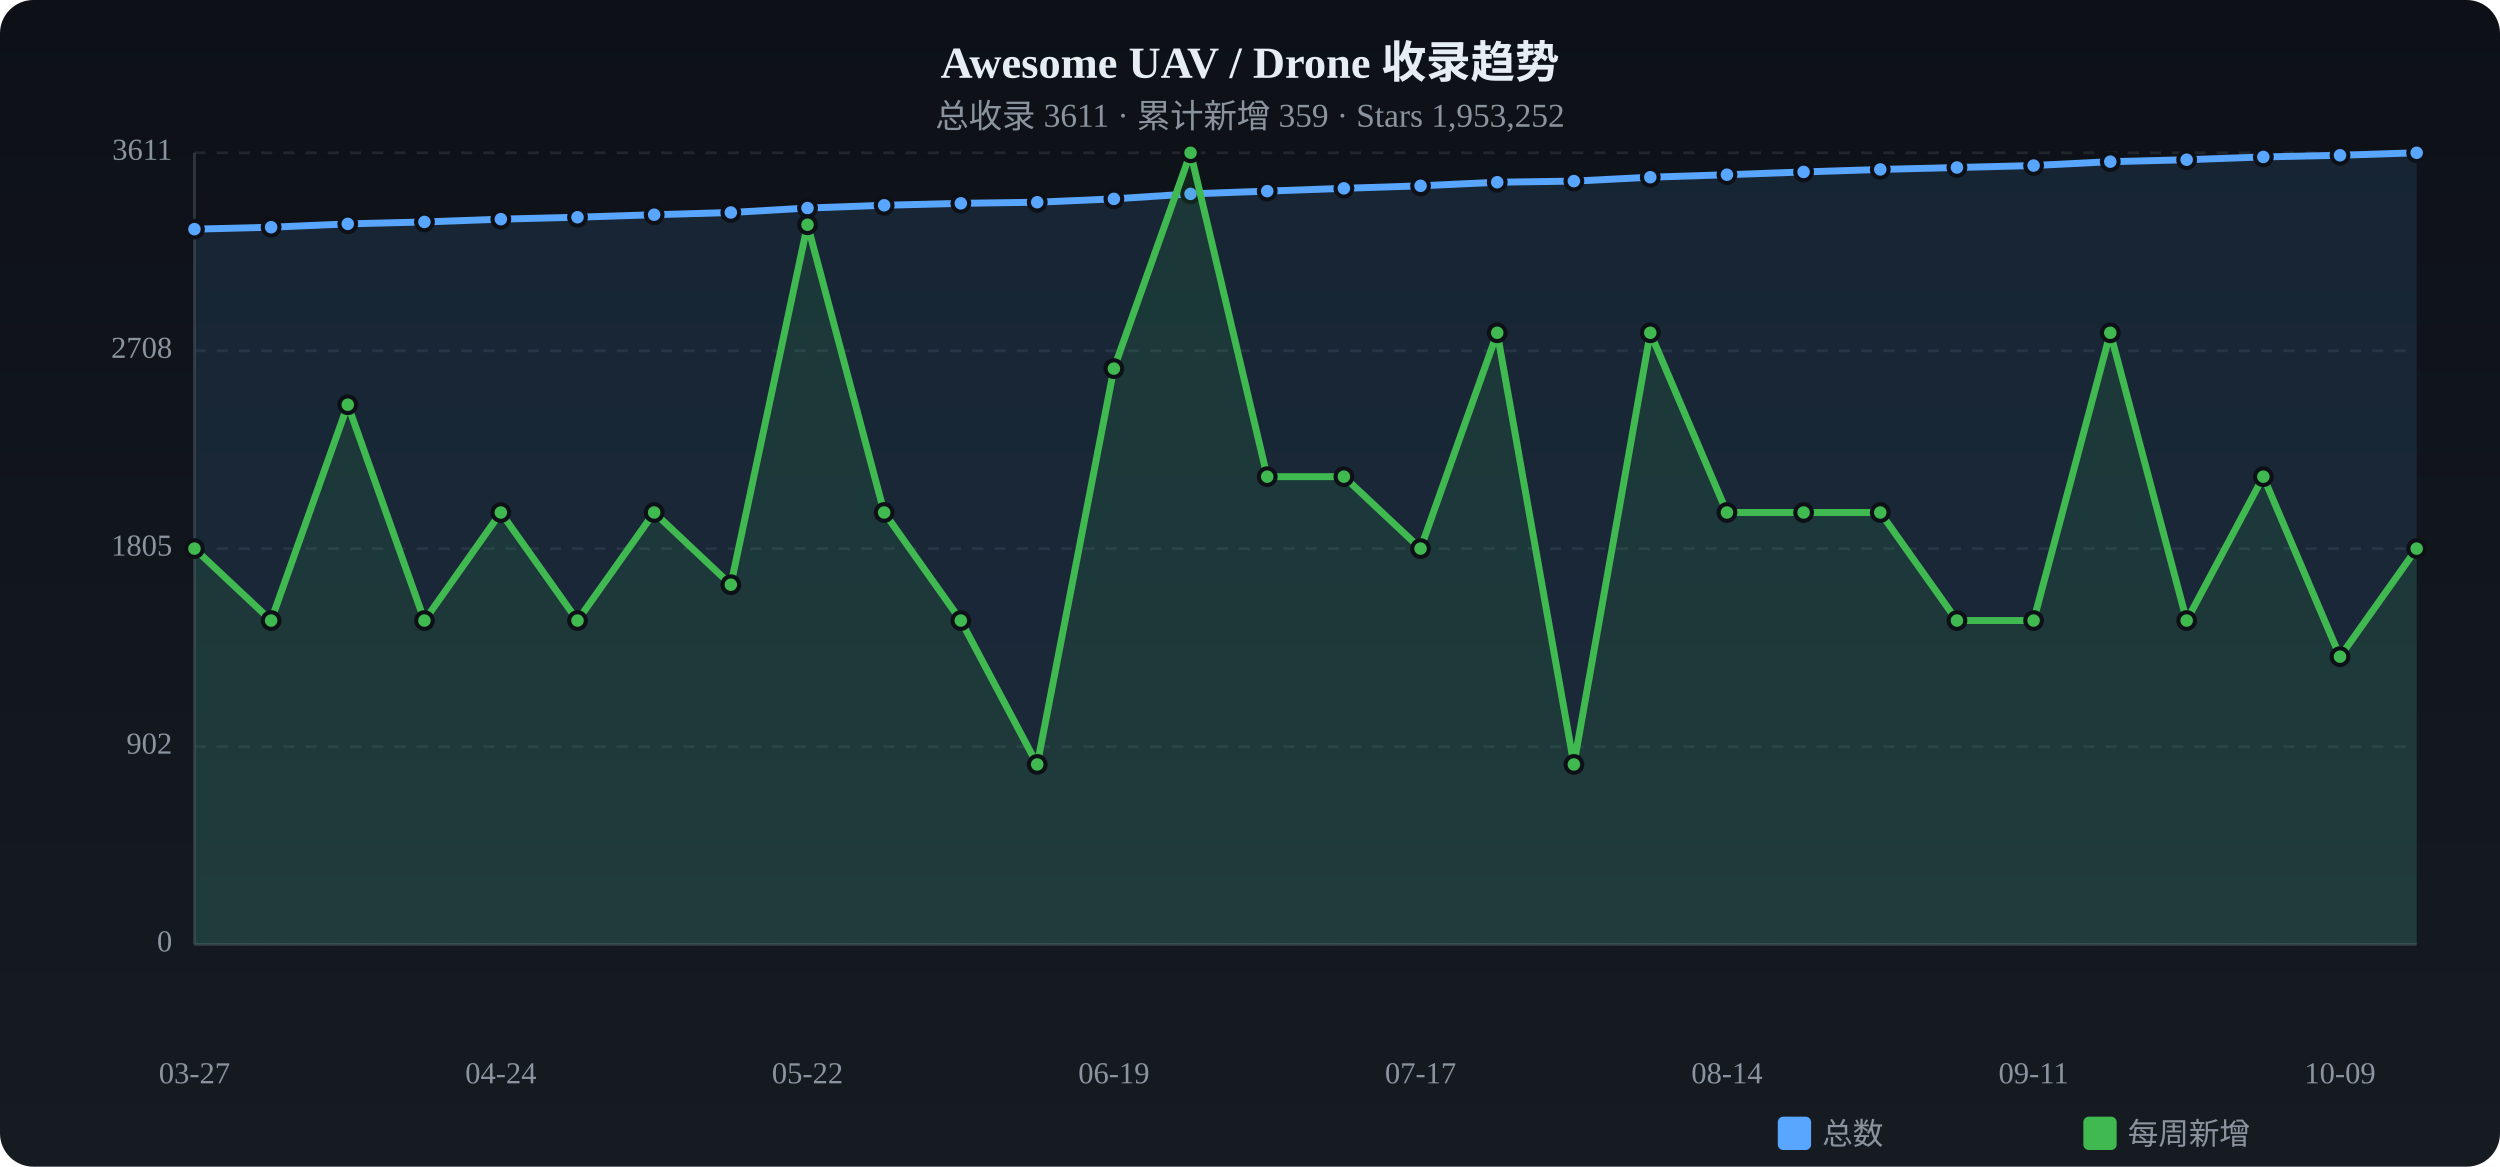
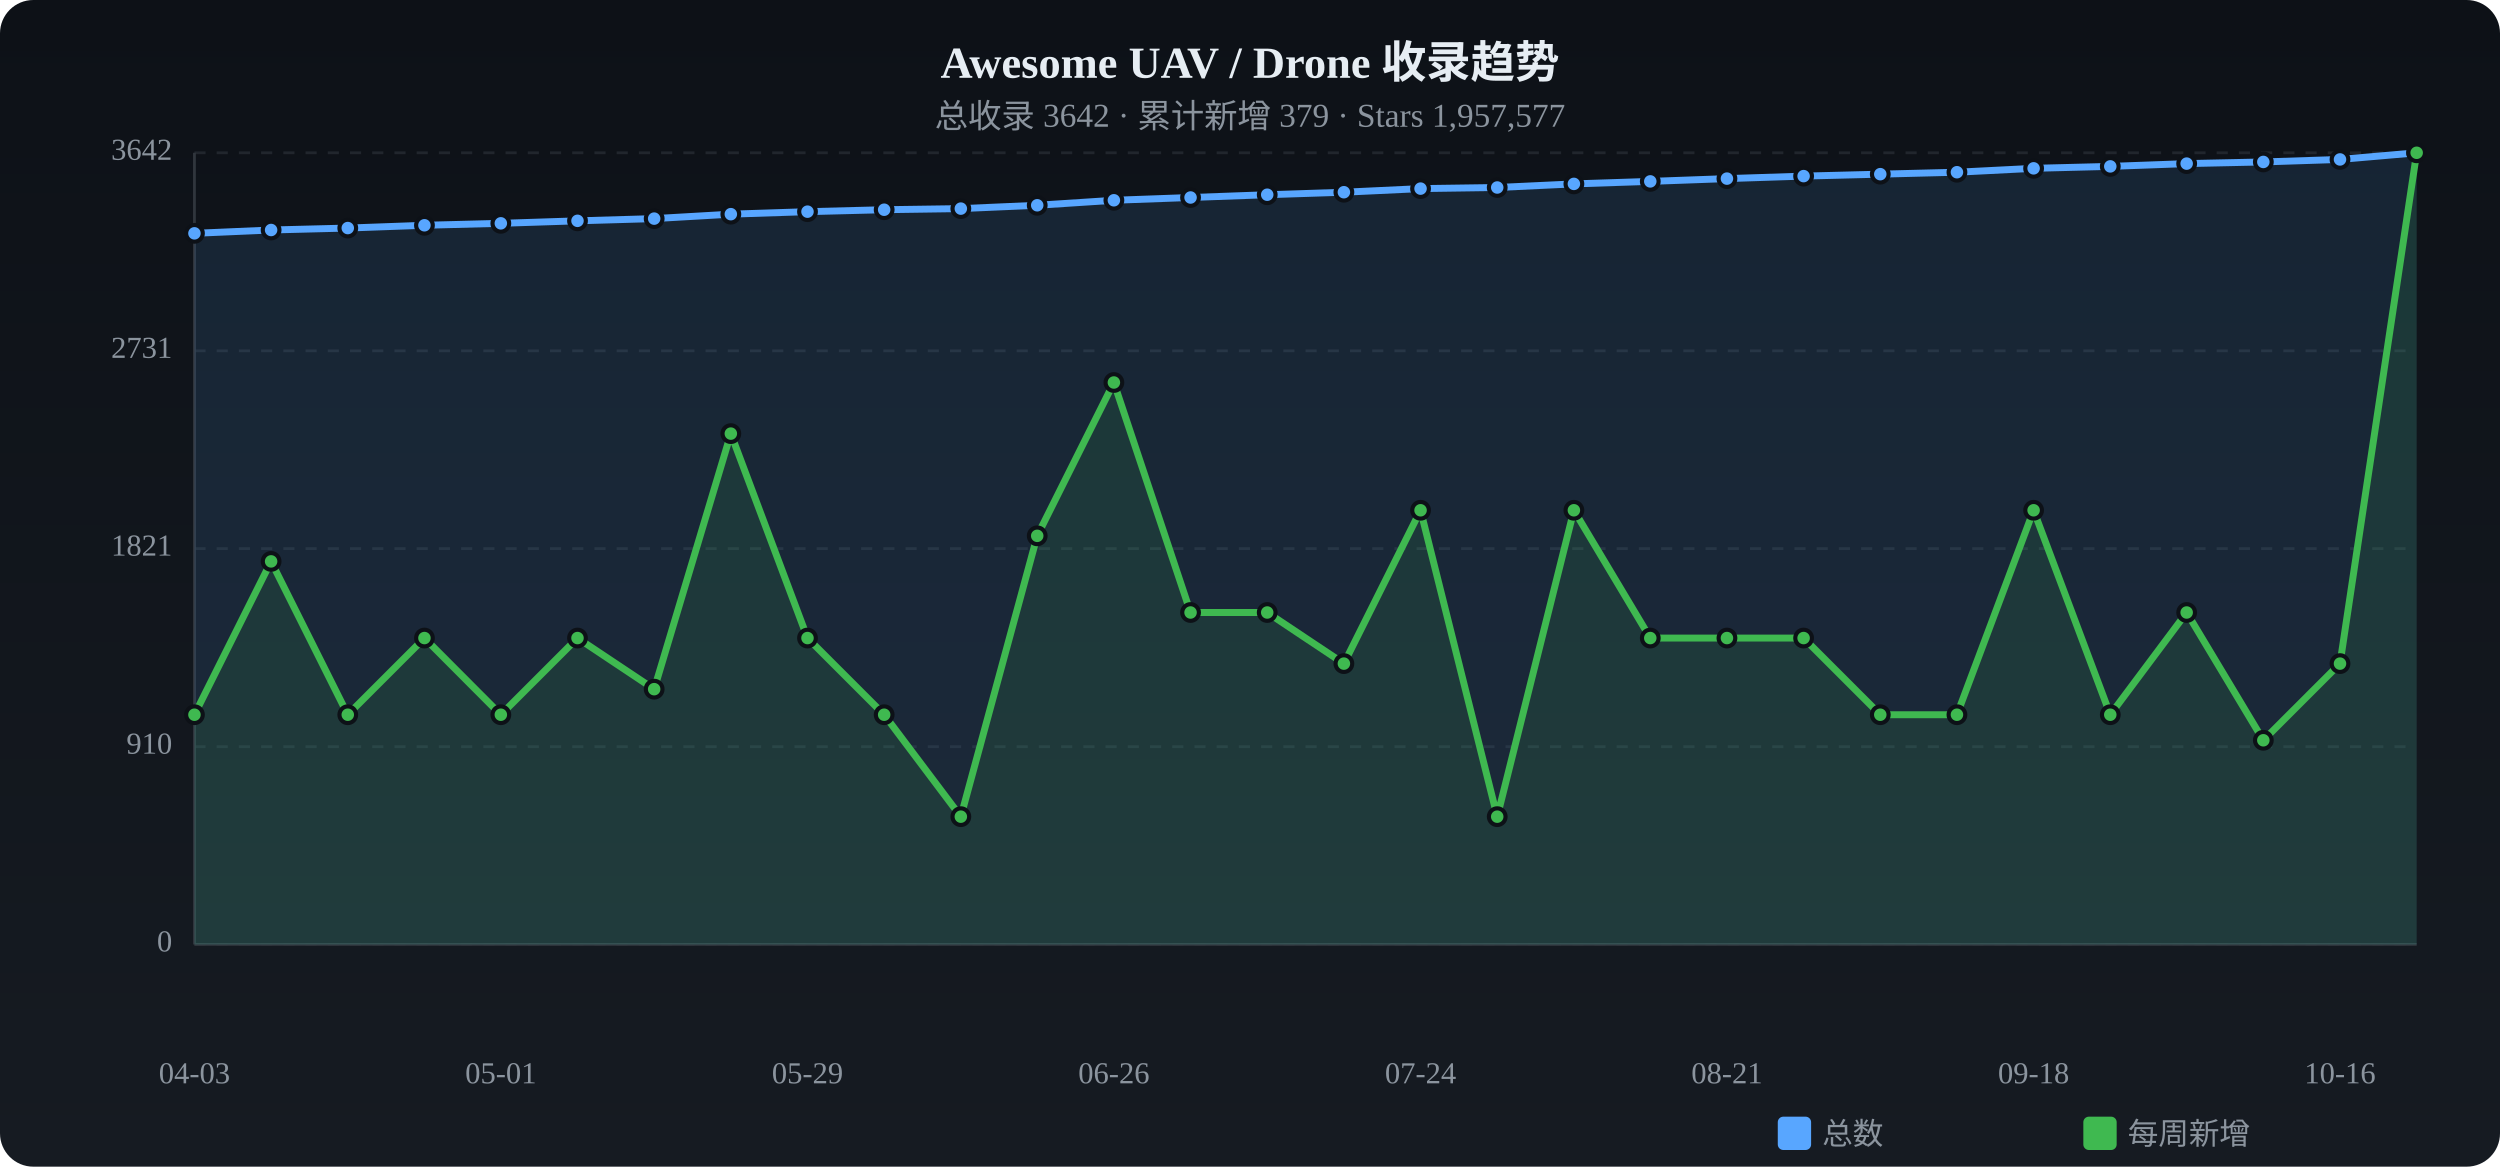
<svg xmlns="http://www.w3.org/2000/svg" viewBox="0 0 900 420" width="900" height="420">
  <defs>
    <linearGradient id="tbg" x1="0%" y1="0%" x2="0%" y2="100%">
      <stop offset="0%" stop-color="#0d1117" />
      <stop offset="100%" stop-color="#161b22" />
    </linearGradient>
  </defs>
  <rect width="900" height="420" rx="12" fill="url(#tbg)" />
  <text x="450.0" y="28" text-anchor="middle" fill="#e6edf3" font-size="16" font-weight="bold">Awesome UAV / Drone 收录趋势</text>
-   <text x="450.0" y="46" text-anchor="middle" fill="#8b949e" font-size="12">总收录 3611 · 累计新增 359 · Stars 1,953,252</text>
+   <text x="450.0" y="46" text-anchor="middle" fill="#8b949e" font-size="12">总收录 3642 · 累计新增 379 · Stars 1,957,577</text>
  <text x="62" y="340.0" text-anchor="end" fill="#8b949e" font-size="11" dominant-baseline="middle">0</text>
  <line x1="70" y1="340.0" x2="870" y2="340.0" stroke="#21262d" stroke-dasharray="4 4" />
-   <text x="62" y="268.8" text-anchor="end" fill="#8b949e" font-size="11" dominant-baseline="middle">902</text>
+   <text x="62" y="268.8" text-anchor="end" fill="#8b949e" font-size="11" dominant-baseline="middle">910</text>
  <line x1="70" y1="268.8" x2="870" y2="268.8" stroke="#21262d" stroke-dasharray="4 4" />
-   <text x="62" y="197.5" text-anchor="end" fill="#8b949e" font-size="11" dominant-baseline="middle">1805</text>
+   <text x="62" y="197.5" text-anchor="end" fill="#8b949e" font-size="11" dominant-baseline="middle">1821</text>
  <line x1="70" y1="197.5" x2="870" y2="197.5" stroke="#21262d" stroke-dasharray="4 4" />
-   <text x="62" y="126.3" text-anchor="end" fill="#8b949e" font-size="11" dominant-baseline="middle">2708</text>
+   <text x="62" y="126.3" text-anchor="end" fill="#8b949e" font-size="11" dominant-baseline="middle">2731</text>
  <line x1="70" y1="126.3" x2="870" y2="126.3" stroke="#21262d" stroke-dasharray="4 4" />
-   <text x="62" y="55.0" text-anchor="end" fill="#8b949e" font-size="11" dominant-baseline="middle">3611</text>
+   <text x="62" y="55.0" text-anchor="end" fill="#8b949e" font-size="11" dominant-baseline="middle">3642</text>
  <line x1="70" y1="55.0" x2="870" y2="55.0" stroke="#21262d" stroke-dasharray="4 4" />
  <line x1="70" y1="55" x2="70" y2="340" stroke="#30363d" />
  <line x1="70" y1="340" x2="870" y2="340" stroke="#30363d" />
-   <path d="M70.0,82.5 L97.6,81.8 L125.2,80.6 L152.8,79.9 L180.3,78.9 L207.9,78.2 L235.5,77.3 L263.1,76.5 L290.7,74.9 L318.3,73.9 L345.9,73.2 L373.4,72.8 L401.0,71.6 L428.6,69.8 L456.2,68.8 L483.8,67.8 L511.4,66.9 L539.0,65.6 L566.6,65.2 L594.1,63.8 L621.7,62.9 L649.3,61.9 L676.9,61.0 L704.5,60.3 L732.1,59.6 L759.7,58.2 L787.2,57.5 L814.8,56.5 L842.4,55.9 L870.0,55.0 L870.0,340 L70.0,340 Z" fill="#58a6ff" opacity="0.12" />
-   <polyline points="70.0,82.5 97.6,81.8 125.2,80.6 152.8,79.9 180.3,78.9 207.9,78.2 235.5,77.3 263.1,76.5 290.7,74.9 318.3,73.9 345.9,73.2 373.4,72.8 401.0,71.6 428.6,69.8 456.2,68.8 483.8,67.8 511.4,66.9 539.0,65.6 566.6,65.2 594.1,63.8 621.7,62.9 649.3,61.9 676.9,61.0 704.5,60.3 732.1,59.6 759.7,58.2 787.2,57.5 814.8,56.5 842.4,55.9 870.0,55.0" fill="none" stroke="#58a6ff" stroke-width="2.5" stroke-linecap="round" stroke-linejoin="round" />
-   <circle cx="70.0" cy="82.5" r="3" fill="#58a6ff" stroke="#0d1117" stroke-width="1.5" />
-   <circle cx="97.6" cy="81.8" r="3" fill="#58a6ff" stroke="#0d1117" stroke-width="1.5" />
-   <circle cx="125.2" cy="80.6" r="3" fill="#58a6ff" stroke="#0d1117" stroke-width="1.5" />
-   <circle cx="152.8" cy="79.9" r="3" fill="#58a6ff" stroke="#0d1117" stroke-width="1.5" />
-   <circle cx="180.3" cy="78.9" r="3" fill="#58a6ff" stroke="#0d1117" stroke-width="1.5" />
-   <circle cx="207.9" cy="78.2" r="3" fill="#58a6ff" stroke="#0d1117" stroke-width="1.5" />
-   <circle cx="235.5" cy="77.3" r="3" fill="#58a6ff" stroke="#0d1117" stroke-width="1.5" />
-   <circle cx="263.1" cy="76.5" r="3" fill="#58a6ff" stroke="#0d1117" stroke-width="1.5" />
-   <circle cx="290.7" cy="74.9" r="3" fill="#58a6ff" stroke="#0d1117" stroke-width="1.5" />
-   <circle cx="318.3" cy="73.9" r="3" fill="#58a6ff" stroke="#0d1117" stroke-width="1.5" />
-   <circle cx="345.9" cy="73.2" r="3" fill="#58a6ff" stroke="#0d1117" stroke-width="1.5" />
-   <circle cx="373.4" cy="72.8" r="3" fill="#58a6ff" stroke="#0d1117" stroke-width="1.5" />
-   <circle cx="401.0" cy="71.6" r="3" fill="#58a6ff" stroke="#0d1117" stroke-width="1.5" />
-   <circle cx="428.6" cy="69.8" r="3" fill="#58a6ff" stroke="#0d1117" stroke-width="1.5" />
-   <circle cx="456.2" cy="68.8" r="3" fill="#58a6ff" stroke="#0d1117" stroke-width="1.5" />
-   <circle cx="483.8" cy="67.8" r="3" fill="#58a6ff" stroke="#0d1117" stroke-width="1.5" />
-   <circle cx="511.4" cy="66.9" r="3" fill="#58a6ff" stroke="#0d1117" stroke-width="1.5" />
-   <circle cx="539.0" cy="65.6" r="3" fill="#58a6ff" stroke="#0d1117" stroke-width="1.5" />
-   <circle cx="566.6" cy="65.2" r="3" fill="#58a6ff" stroke="#0d1117" stroke-width="1.5" />
-   <circle cx="594.1" cy="63.8" r="3" fill="#58a6ff" stroke="#0d1117" stroke-width="1.5" />
-   <circle cx="621.7" cy="62.9" r="3" fill="#58a6ff" stroke="#0d1117" stroke-width="1.5" />
-   <circle cx="649.3" cy="61.9" r="3" fill="#58a6ff" stroke="#0d1117" stroke-width="1.5" />
-   <circle cx="676.9" cy="61.0" r="3" fill="#58a6ff" stroke="#0d1117" stroke-width="1.5" />
-   <circle cx="704.5" cy="60.3" r="3" fill="#58a6ff" stroke="#0d1117" stroke-width="1.5" />
-   <circle cx="732.1" cy="59.6" r="3" fill="#58a6ff" stroke="#0d1117" stroke-width="1.5" />
-   <circle cx="759.7" cy="58.2" r="3" fill="#58a6ff" stroke="#0d1117" stroke-width="1.5" />
-   <circle cx="787.2" cy="57.5" r="3" fill="#58a6ff" stroke="#0d1117" stroke-width="1.5" />
-   <circle cx="814.8" cy="56.5" r="3" fill="#58a6ff" stroke="#0d1117" stroke-width="1.5" />
-   <circle cx="842.4" cy="55.9" r="3" fill="#58a6ff" stroke="#0d1117" stroke-width="1.5" />
+   <path d="M70.0,84.0 L97.6,82.8 L125.2,82.1 L152.8,81.1 L180.3,80.4 L207.9,79.5 L235.5,78.7 L263.1,77.1 L290.7,76.2 L318.3,75.5 L345.9,75.1 L373.4,73.9 L401.0,72.1 L428.6,71.1 L456.2,70.1 L483.8,69.2 L511.4,67.9 L539.0,67.5 L566.6,66.2 L594.1,65.3 L621.7,64.3 L649.3,63.4 L676.9,62.7 L704.5,62.0 L732.1,60.6 L759.7,59.9 L787.2,58.9 L814.8,58.3 L842.4,57.4 L870.0,55.0 L870.0,340 L70.0,340 Z" fill="#58a6ff" opacity="0.12" />
+   <polyline points="70.0,84.0 97.6,82.8 125.2,82.1 152.8,81.1 180.3,80.4 207.9,79.5 235.5,78.7 263.1,77.1 290.7,76.2 318.3,75.5 345.9,75.1 373.4,73.9 401.0,72.1 428.6,71.1 456.2,70.1 483.8,69.2 511.4,67.9 539.0,67.5 566.6,66.2 594.1,65.3 621.7,64.3 649.3,63.4 676.9,62.7 704.5,62.0 732.1,60.6 759.7,59.9 787.2,58.9 814.8,58.3 842.4,57.4 870.0,55.0" fill="none" stroke="#58a6ff" stroke-width="2.5" stroke-linecap="round" stroke-linejoin="round" />
+   <circle cx="70.0" cy="84.0" r="3" fill="#58a6ff" stroke="#0d1117" stroke-width="1.5" />
+   <circle cx="97.6" cy="82.8" r="3" fill="#58a6ff" stroke="#0d1117" stroke-width="1.5" />
+   <circle cx="125.2" cy="82.1" r="3" fill="#58a6ff" stroke="#0d1117" stroke-width="1.5" />
+   <circle cx="152.8" cy="81.1" r="3" fill="#58a6ff" stroke="#0d1117" stroke-width="1.5" />
+   <circle cx="180.3" cy="80.4" r="3" fill="#58a6ff" stroke="#0d1117" stroke-width="1.5" />
+   <circle cx="207.9" cy="79.5" r="3" fill="#58a6ff" stroke="#0d1117" stroke-width="1.5" />
+   <circle cx="235.5" cy="78.7" r="3" fill="#58a6ff" stroke="#0d1117" stroke-width="1.5" />
+   <circle cx="263.1" cy="77.1" r="3" fill="#58a6ff" stroke="#0d1117" stroke-width="1.5" />
+   <circle cx="290.7" cy="76.2" r="3" fill="#58a6ff" stroke="#0d1117" stroke-width="1.5" />
+   <circle cx="318.3" cy="75.5" r="3" fill="#58a6ff" stroke="#0d1117" stroke-width="1.5" />
+   <circle cx="345.9" cy="75.1" r="3" fill="#58a6ff" stroke="#0d1117" stroke-width="1.5" />
+   <circle cx="373.4" cy="73.9" r="3" fill="#58a6ff" stroke="#0d1117" stroke-width="1.5" />
+   <circle cx="401.0" cy="72.1" r="3" fill="#58a6ff" stroke="#0d1117" stroke-width="1.5" />
+   <circle cx="428.6" cy="71.1" r="3" fill="#58a6ff" stroke="#0d1117" stroke-width="1.5" />
+   <circle cx="456.2" cy="70.1" r="3" fill="#58a6ff" stroke="#0d1117" stroke-width="1.5" />
+   <circle cx="483.8" cy="69.2" r="3" fill="#58a6ff" stroke="#0d1117" stroke-width="1.5" />
+   <circle cx="511.4" cy="67.9" r="3" fill="#58a6ff" stroke="#0d1117" stroke-width="1.5" />
+   <circle cx="539.0" cy="67.5" r="3" fill="#58a6ff" stroke="#0d1117" stroke-width="1.5" />
+   <circle cx="566.6" cy="66.2" r="3" fill="#58a6ff" stroke="#0d1117" stroke-width="1.5" />
+   <circle cx="594.1" cy="65.3" r="3" fill="#58a6ff" stroke="#0d1117" stroke-width="1.5" />
+   <circle cx="621.7" cy="64.3" r="3" fill="#58a6ff" stroke="#0d1117" stroke-width="1.5" />
+   <circle cx="649.3" cy="63.4" r="3" fill="#58a6ff" stroke="#0d1117" stroke-width="1.5" />
+   <circle cx="676.9" cy="62.7" r="3" fill="#58a6ff" stroke="#0d1117" stroke-width="1.5" />
+   <circle cx="704.5" cy="62.0" r="3" fill="#58a6ff" stroke="#0d1117" stroke-width="1.5" />
+   <circle cx="732.1" cy="60.6" r="3" fill="#58a6ff" stroke="#0d1117" stroke-width="1.5" />
+   <circle cx="759.7" cy="59.9" r="3" fill="#58a6ff" stroke="#0d1117" stroke-width="1.5" />
+   <circle cx="787.2" cy="58.9" r="3" fill="#58a6ff" stroke="#0d1117" stroke-width="1.5" />
+   <circle cx="814.8" cy="58.3" r="3" fill="#58a6ff" stroke="#0d1117" stroke-width="1.5" />
+   <circle cx="842.4" cy="57.4" r="3" fill="#58a6ff" stroke="#0d1117" stroke-width="1.5" />
  <circle cx="870.0" cy="55.0" r="3" fill="#58a6ff" stroke="#0d1117" stroke-width="1.5" />
-   <path d="M70.0,197.5 L97.6,223.4 L125.2,145.7 L152.8,223.4 L180.3,184.5 L207.9,223.4 L235.5,184.5 L263.1,210.5 L290.7,80.9 L318.3,184.5 L345.9,223.4 L373.4,275.2 L401.0,132.7 L428.6,55.0 L456.2,171.6 L483.8,171.6 L511.4,197.5 L539.0,119.8 L566.6,275.2 L594.1,119.8 L621.7,184.5 L649.3,184.5 L676.9,184.5 L704.5,223.4 L732.1,223.4 L759.7,119.8 L787.2,223.4 L814.8,171.6 L842.4,236.4 L870.0,197.5 L870.0,340 L70.0,340 Z" fill="#3fb950" opacity="0.12" />
-   <polyline points="70.0,197.5 97.6,223.4 125.2,145.7 152.8,223.4 180.3,184.5 207.9,223.4 235.5,184.5 263.1,210.5 290.7,80.9 318.3,184.5 345.9,223.4 373.4,275.2 401.0,132.7 428.6,55.0 456.2,171.6 483.8,171.6 511.4,197.5 539.0,119.8 566.6,275.2 594.1,119.8 621.7,184.5 649.3,184.5 676.9,184.5 704.5,223.4 732.1,223.4 759.7,119.8 787.2,223.4 814.8,171.6 842.4,236.4 870.0,197.5" fill="none" stroke="#3fb950" stroke-width="2.5" stroke-linecap="round" stroke-linejoin="round" />
-   <circle cx="70.0" cy="197.5" r="3" fill="#3fb950" stroke="#0d1117" stroke-width="1.5" />
-   <circle cx="97.6" cy="223.4" r="3" fill="#3fb950" stroke="#0d1117" stroke-width="1.5" />
-   <circle cx="125.2" cy="145.7" r="3" fill="#3fb950" stroke="#0d1117" stroke-width="1.5" />
-   <circle cx="152.8" cy="223.4" r="3" fill="#3fb950" stroke="#0d1117" stroke-width="1.5" />
-   <circle cx="180.3" cy="184.5" r="3" fill="#3fb950" stroke="#0d1117" stroke-width="1.5" />
-   <circle cx="207.9" cy="223.4" r="3" fill="#3fb950" stroke="#0d1117" stroke-width="1.5" />
-   <circle cx="235.5" cy="184.5" r="3" fill="#3fb950" stroke="#0d1117" stroke-width="1.5" />
-   <circle cx="263.1" cy="210.5" r="3" fill="#3fb950" stroke="#0d1117" stroke-width="1.5" />
-   <circle cx="290.7" cy="80.9" r="3" fill="#3fb950" stroke="#0d1117" stroke-width="1.5" />
-   <circle cx="318.3" cy="184.5" r="3" fill="#3fb950" stroke="#0d1117" stroke-width="1.5" />
-   <circle cx="345.9" cy="223.4" r="3" fill="#3fb950" stroke="#0d1117" stroke-width="1.5" />
-   <circle cx="373.4" cy="275.2" r="3" fill="#3fb950" stroke="#0d1117" stroke-width="1.5" />
-   <circle cx="401.0" cy="132.7" r="3" fill="#3fb950" stroke="#0d1117" stroke-width="1.5" />
-   <circle cx="428.6" cy="55.0" r="3" fill="#3fb950" stroke="#0d1117" stroke-width="1.5" />
-   <circle cx="456.2" cy="171.6" r="3" fill="#3fb950" stroke="#0d1117" stroke-width="1.5" />
-   <circle cx="483.8" cy="171.6" r="3" fill="#3fb950" stroke="#0d1117" stroke-width="1.5" />
-   <circle cx="511.4" cy="197.5" r="3" fill="#3fb950" stroke="#0d1117" stroke-width="1.5" />
-   <circle cx="539.0" cy="119.8" r="3" fill="#3fb950" stroke="#0d1117" stroke-width="1.5" />
-   <circle cx="566.6" cy="275.2" r="3" fill="#3fb950" stroke="#0d1117" stroke-width="1.5" />
-   <circle cx="594.1" cy="119.8" r="3" fill="#3fb950" stroke="#0d1117" stroke-width="1.5" />
-   <circle cx="621.7" cy="184.5" r="3" fill="#3fb950" stroke="#0d1117" stroke-width="1.5" />
-   <circle cx="649.3" cy="184.5" r="3" fill="#3fb950" stroke="#0d1117" stroke-width="1.5" />
-   <circle cx="676.9" cy="184.5" r="3" fill="#3fb950" stroke="#0d1117" stroke-width="1.5" />
-   <circle cx="704.5" cy="223.4" r="3" fill="#3fb950" stroke="#0d1117" stroke-width="1.5" />
-   <circle cx="732.1" cy="223.4" r="3" fill="#3fb950" stroke="#0d1117" stroke-width="1.5" />
-   <circle cx="759.7" cy="119.8" r="3" fill="#3fb950" stroke="#0d1117" stroke-width="1.5" />
-   <circle cx="787.2" cy="223.4" r="3" fill="#3fb950" stroke="#0d1117" stroke-width="1.5" />
-   <circle cx="814.8" cy="171.6" r="3" fill="#3fb950" stroke="#0d1117" stroke-width="1.5" />
-   <circle cx="842.4" cy="236.4" r="3" fill="#3fb950" stroke="#0d1117" stroke-width="1.5" />
-   <circle cx="870.0" cy="197.5" r="3" fill="#3fb950" stroke="#0d1117" stroke-width="1.5" />
-   <text x="70.0" y="390" text-anchor="middle" fill="#8b949e" font-size="11">03-27</text>
-   <text x="180.3" y="390" text-anchor="middle" fill="#8b949e" font-size="11">04-24</text>
-   <text x="290.7" y="390" text-anchor="middle" fill="#8b949e" font-size="11">05-22</text>
-   <text x="401.0" y="390" text-anchor="middle" fill="#8b949e" font-size="11">06-19</text>
-   <text x="511.4" y="390" text-anchor="middle" fill="#8b949e" font-size="11">07-17</text>
-   <text x="621.7" y="390" text-anchor="middle" fill="#8b949e" font-size="11">08-14</text>
-   <text x="732.1" y="390" text-anchor="middle" fill="#8b949e" font-size="11">09-11</text>
-   <text x="842.4" y="390" text-anchor="middle" fill="#8b949e" font-size="11">10-09</text>
+   <path d="M70.0,257.3 L97.6,202.1 L125.2,257.3 L152.8,229.7 L180.3,257.3 L207.9,229.7 L235.5,248.1 L263.1,156.1 L290.7,229.7 L318.3,257.3 L345.9,294.0 L373.4,192.9 L401.0,137.7 L428.6,220.5 L456.2,220.5 L483.8,238.9 L511.4,183.7 L539.0,294.0 L566.6,183.7 L594.1,229.7 L621.7,229.7 L649.3,229.7 L676.9,257.3 L704.5,257.3 L732.1,183.7 L759.7,257.3 L787.2,220.5 L814.8,266.5 L842.4,238.9 L870.0,55.0 L870.0,340 L70.0,340 Z" fill="#3fb950" opacity="0.12" />
+   <polyline points="70.0,257.3 97.6,202.1 125.2,257.3 152.8,229.7 180.3,257.3 207.9,229.7 235.5,248.1 263.1,156.1 290.7,229.7 318.3,257.3 345.9,294.0 373.4,192.9 401.0,137.7 428.6,220.5 456.2,220.5 483.8,238.9 511.4,183.7 539.0,294.0 566.6,183.7 594.1,229.7 621.7,229.7 649.3,229.7 676.9,257.3 704.5,257.3 732.1,183.7 759.7,257.3 787.2,220.5 814.8,266.5 842.4,238.9 870.0,55.0" fill="none" stroke="#3fb950" stroke-width="2.5" stroke-linecap="round" stroke-linejoin="round" />
+   <circle cx="70.0" cy="257.3" r="3" fill="#3fb950" stroke="#0d1117" stroke-width="1.5" />
+   <circle cx="97.6" cy="202.1" r="3" fill="#3fb950" stroke="#0d1117" stroke-width="1.5" />
+   <circle cx="125.2" cy="257.3" r="3" fill="#3fb950" stroke="#0d1117" stroke-width="1.5" />
+   <circle cx="152.8" cy="229.7" r="3" fill="#3fb950" stroke="#0d1117" stroke-width="1.5" />
+   <circle cx="180.3" cy="257.3" r="3" fill="#3fb950" stroke="#0d1117" stroke-width="1.5" />
+   <circle cx="207.9" cy="229.7" r="3" fill="#3fb950" stroke="#0d1117" stroke-width="1.5" />
+   <circle cx="235.5" cy="248.1" r="3" fill="#3fb950" stroke="#0d1117" stroke-width="1.5" />
+   <circle cx="263.1" cy="156.1" r="3" fill="#3fb950" stroke="#0d1117" stroke-width="1.5" />
+   <circle cx="290.7" cy="229.7" r="3" fill="#3fb950" stroke="#0d1117" stroke-width="1.5" />
+   <circle cx="318.3" cy="257.3" r="3" fill="#3fb950" stroke="#0d1117" stroke-width="1.5" />
+   <circle cx="345.9" cy="294.0" r="3" fill="#3fb950" stroke="#0d1117" stroke-width="1.5" />
+   <circle cx="373.4" cy="192.9" r="3" fill="#3fb950" stroke="#0d1117" stroke-width="1.5" />
+   <circle cx="401.0" cy="137.7" r="3" fill="#3fb950" stroke="#0d1117" stroke-width="1.5" />
+   <circle cx="428.6" cy="220.5" r="3" fill="#3fb950" stroke="#0d1117" stroke-width="1.5" />
+   <circle cx="456.2" cy="220.5" r="3" fill="#3fb950" stroke="#0d1117" stroke-width="1.5" />
+   <circle cx="483.8" cy="238.9" r="3" fill="#3fb950" stroke="#0d1117" stroke-width="1.5" />
+   <circle cx="511.4" cy="183.7" r="3" fill="#3fb950" stroke="#0d1117" stroke-width="1.5" />
+   <circle cx="539.0" cy="294.0" r="3" fill="#3fb950" stroke="#0d1117" stroke-width="1.5" />
+   <circle cx="566.6" cy="183.7" r="3" fill="#3fb950" stroke="#0d1117" stroke-width="1.5" />
+   <circle cx="594.1" cy="229.7" r="3" fill="#3fb950" stroke="#0d1117" stroke-width="1.5" />
+   <circle cx="621.7" cy="229.7" r="3" fill="#3fb950" stroke="#0d1117" stroke-width="1.5" />
+   <circle cx="649.3" cy="229.7" r="3" fill="#3fb950" stroke="#0d1117" stroke-width="1.5" />
+   <circle cx="676.9" cy="257.3" r="3" fill="#3fb950" stroke="#0d1117" stroke-width="1.5" />
+   <circle cx="704.5" cy="257.3" r="3" fill="#3fb950" stroke="#0d1117" stroke-width="1.5" />
+   <circle cx="732.1" cy="183.7" r="3" fill="#3fb950" stroke="#0d1117" stroke-width="1.5" />
+   <circle cx="759.7" cy="257.3" r="3" fill="#3fb950" stroke="#0d1117" stroke-width="1.5" />
+   <circle cx="787.2" cy="220.5" r="3" fill="#3fb950" stroke="#0d1117" stroke-width="1.5" />
+   <circle cx="814.8" cy="266.5" r="3" fill="#3fb950" stroke="#0d1117" stroke-width="1.5" />
+   <circle cx="842.4" cy="238.9" r="3" fill="#3fb950" stroke="#0d1117" stroke-width="1.5" />
+   <circle cx="870.0" cy="55.0" r="3" fill="#3fb950" stroke="#0d1117" stroke-width="1.5" />
+   <text x="70.0" y="390" text-anchor="middle" fill="#8b949e" font-size="11">04-03</text>
+   <text x="180.3" y="390" text-anchor="middle" fill="#8b949e" font-size="11">05-01</text>
+   <text x="290.7" y="390" text-anchor="middle" fill="#8b949e" font-size="11">05-29</text>
+   <text x="401.0" y="390" text-anchor="middle" fill="#8b949e" font-size="11">06-26</text>
+   <text x="511.4" y="390" text-anchor="middle" fill="#8b949e" font-size="11">07-24</text>
+   <text x="621.7" y="390" text-anchor="middle" fill="#8b949e" font-size="11">08-21</text>
+   <text x="732.1" y="390" text-anchor="middle" fill="#8b949e" font-size="11">09-18</text>
+   <text x="842.4" y="390" text-anchor="middle" fill="#8b949e" font-size="11">10-16</text>
  <rect x="640" y="402" width="12" height="12" rx="2" fill="#58a6ff" />
  <text x="656" y="412" fill="#8b949e" font-size="11">总数</text>
  <rect x="750" y="402" width="12" height="12" rx="2" fill="#3fb950" />
  <text x="766" y="412" fill="#8b949e" font-size="11">每周新增</text>
</svg>
